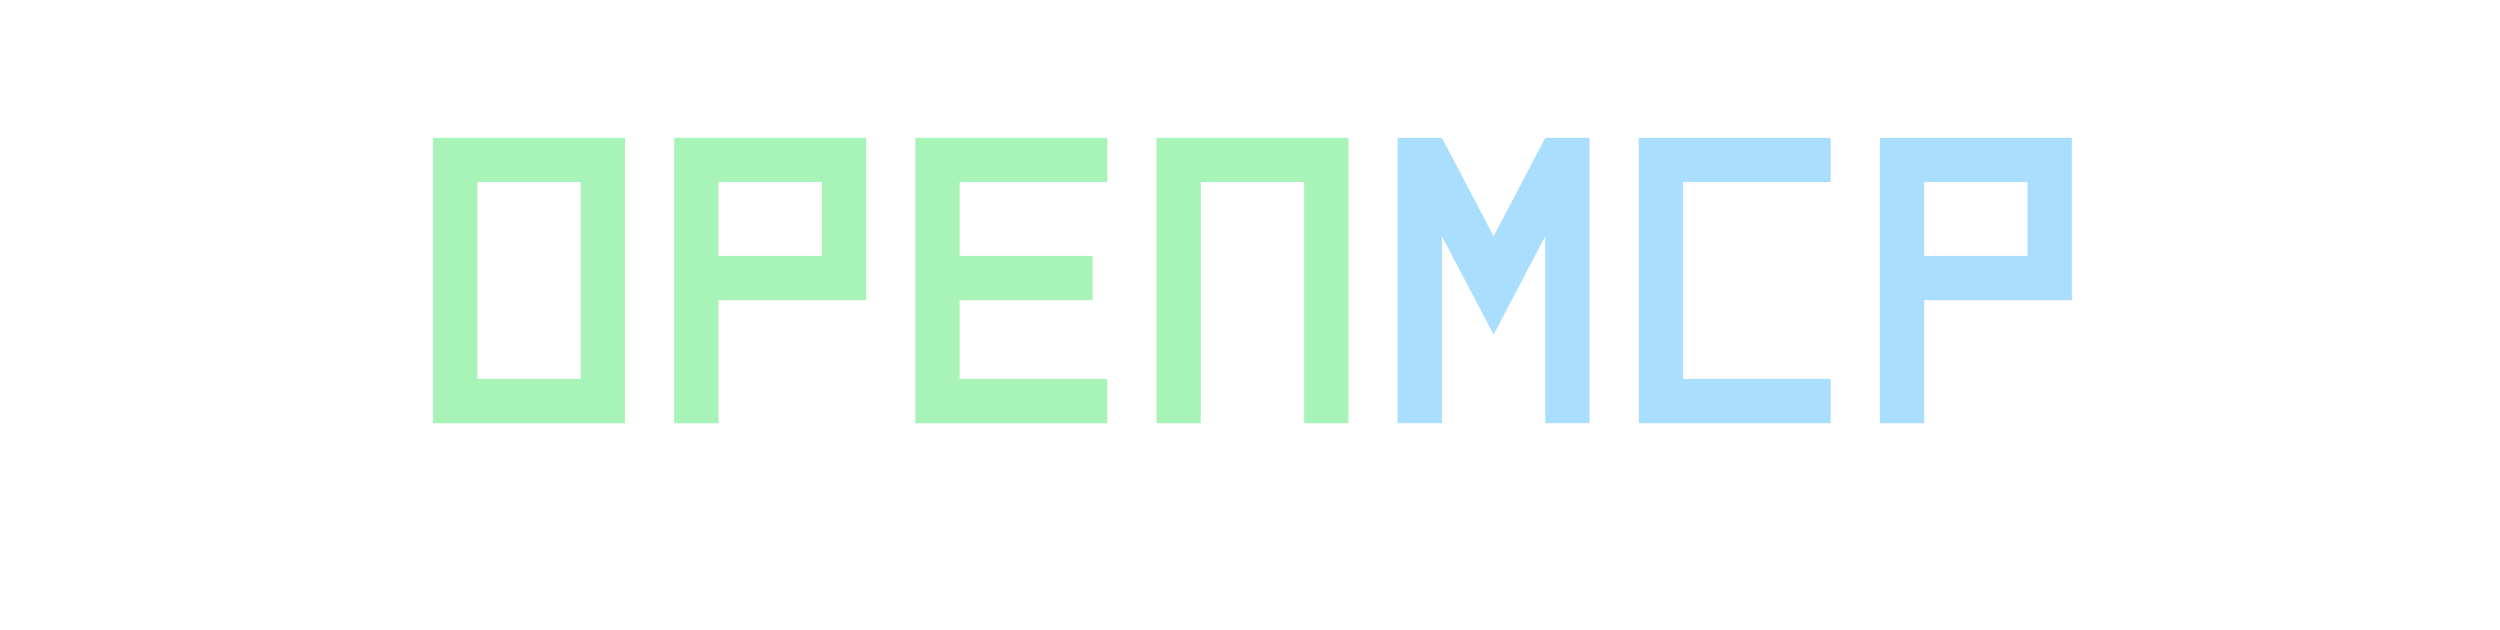
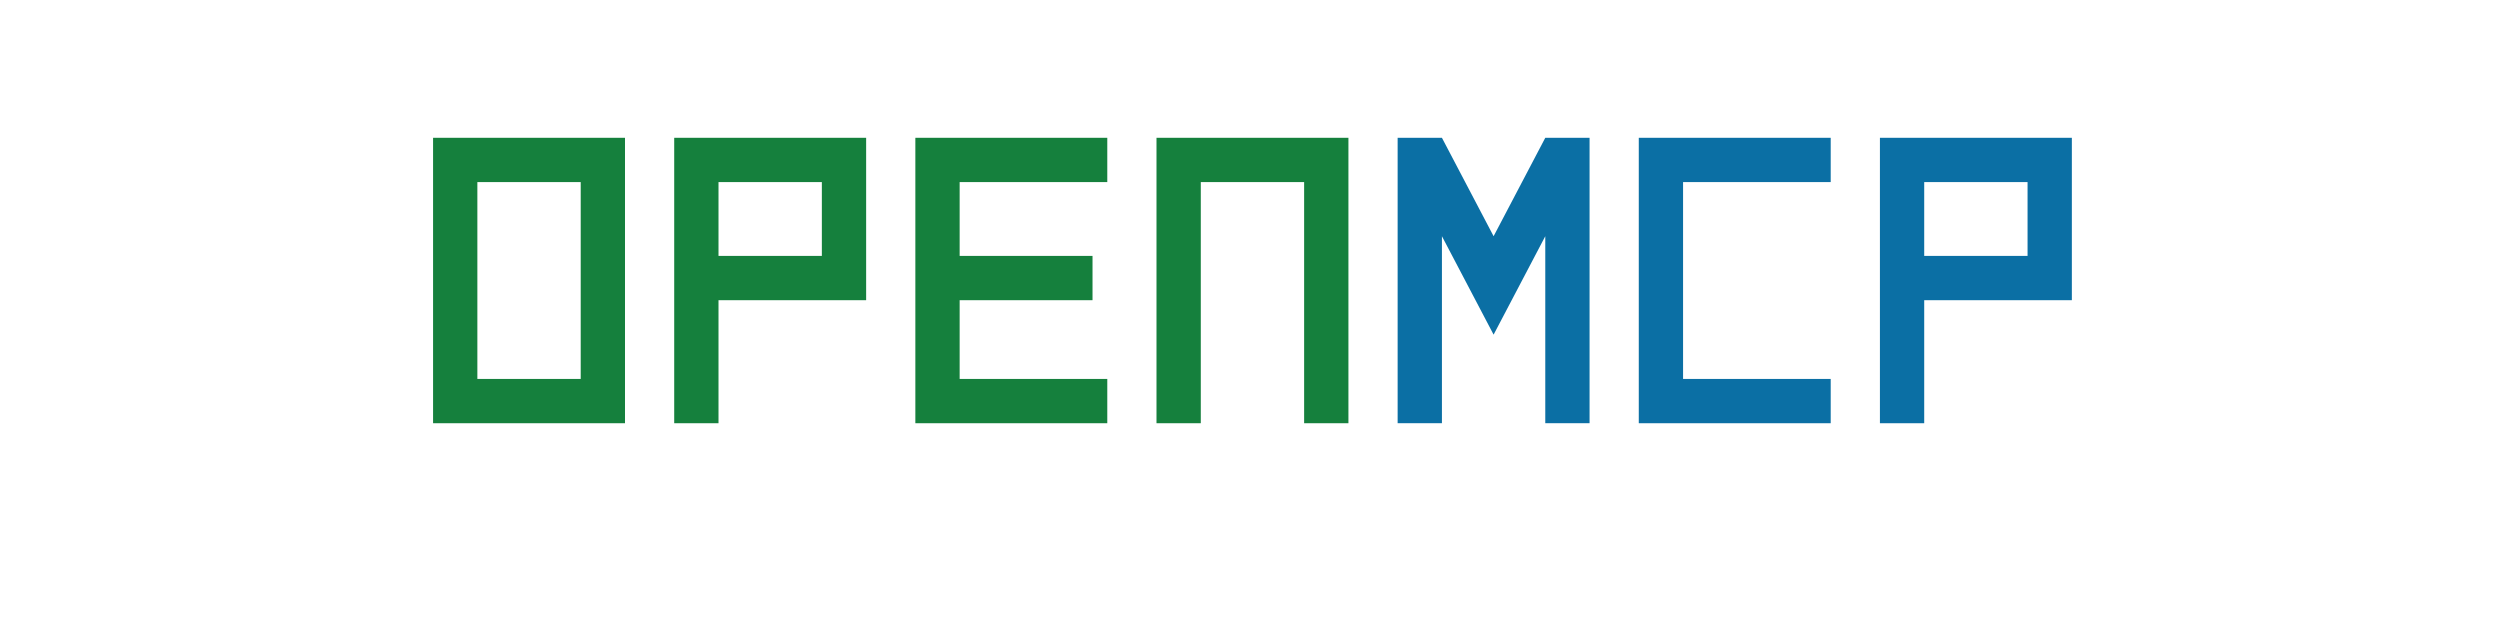
<svg xmlns="http://www.w3.org/2000/svg" width="508" height="128" viewBox="0 0 508 128" role="img" aria-labelledby="title desc" shape-rendering="geometricPrecision">
-   <g fill="#a7f3b8">
+   <g fill="#15803d">
    <path fill-rule="evenodd" d="M88 28h39v58H88zm9 9v40h21V37z" />
    <path fill-rule="evenodd" d="M137 28h39v33h-30v25h-9zm9 9v15h21V37z" />
    <path d="M186 28h39v9h-30v15h27v9h-27v16h30v9h-39z" />
    <path d="M235 28h39v58h-9V37h-21v49h-9z" />
  </g>
-   <g fill="#a9deff">
+   <g fill="#0b6fa4">
    <path d="M284 28h9l10.5 20L314 28h9v58h-9V48l-10.5 20L293 48v38h-9z" />
    <path d="M333 28h39v9h-30v40h30v9h-39z" />
    <path fill-rule="evenodd" d="M382 28h39v33h-30v25h-9zm9 9v15h21V37z" />
  </g>
</svg>
